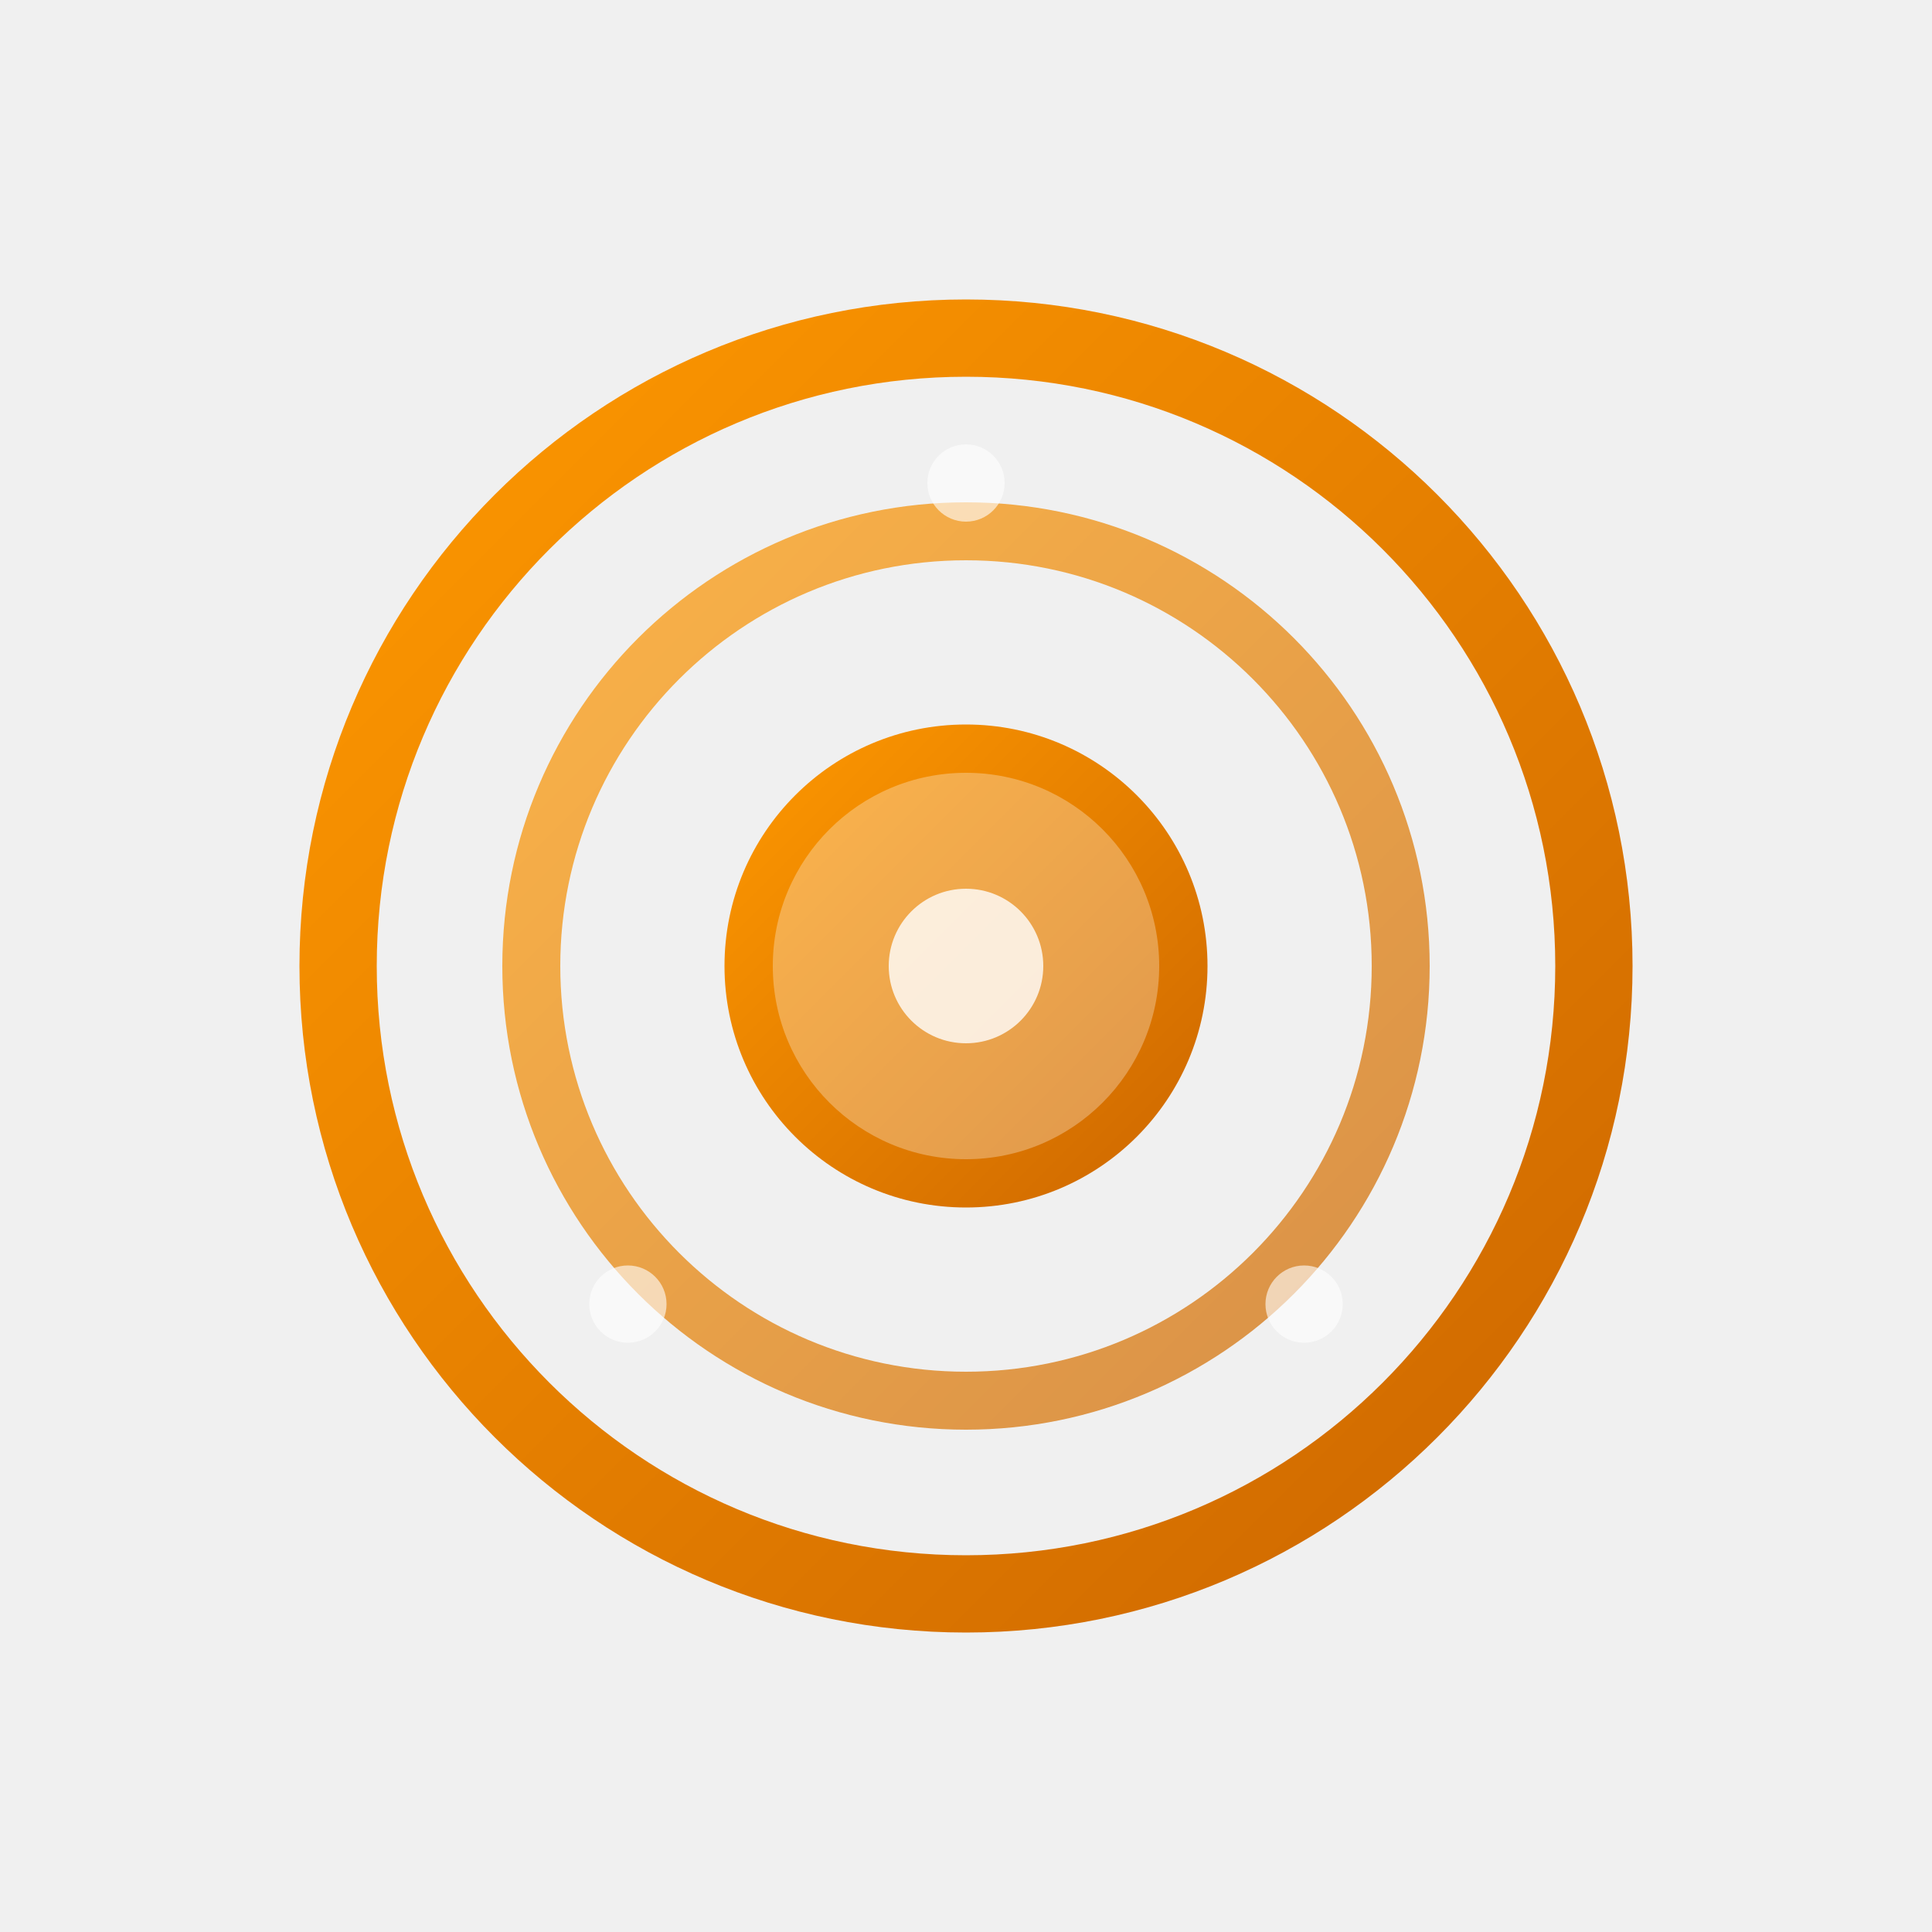
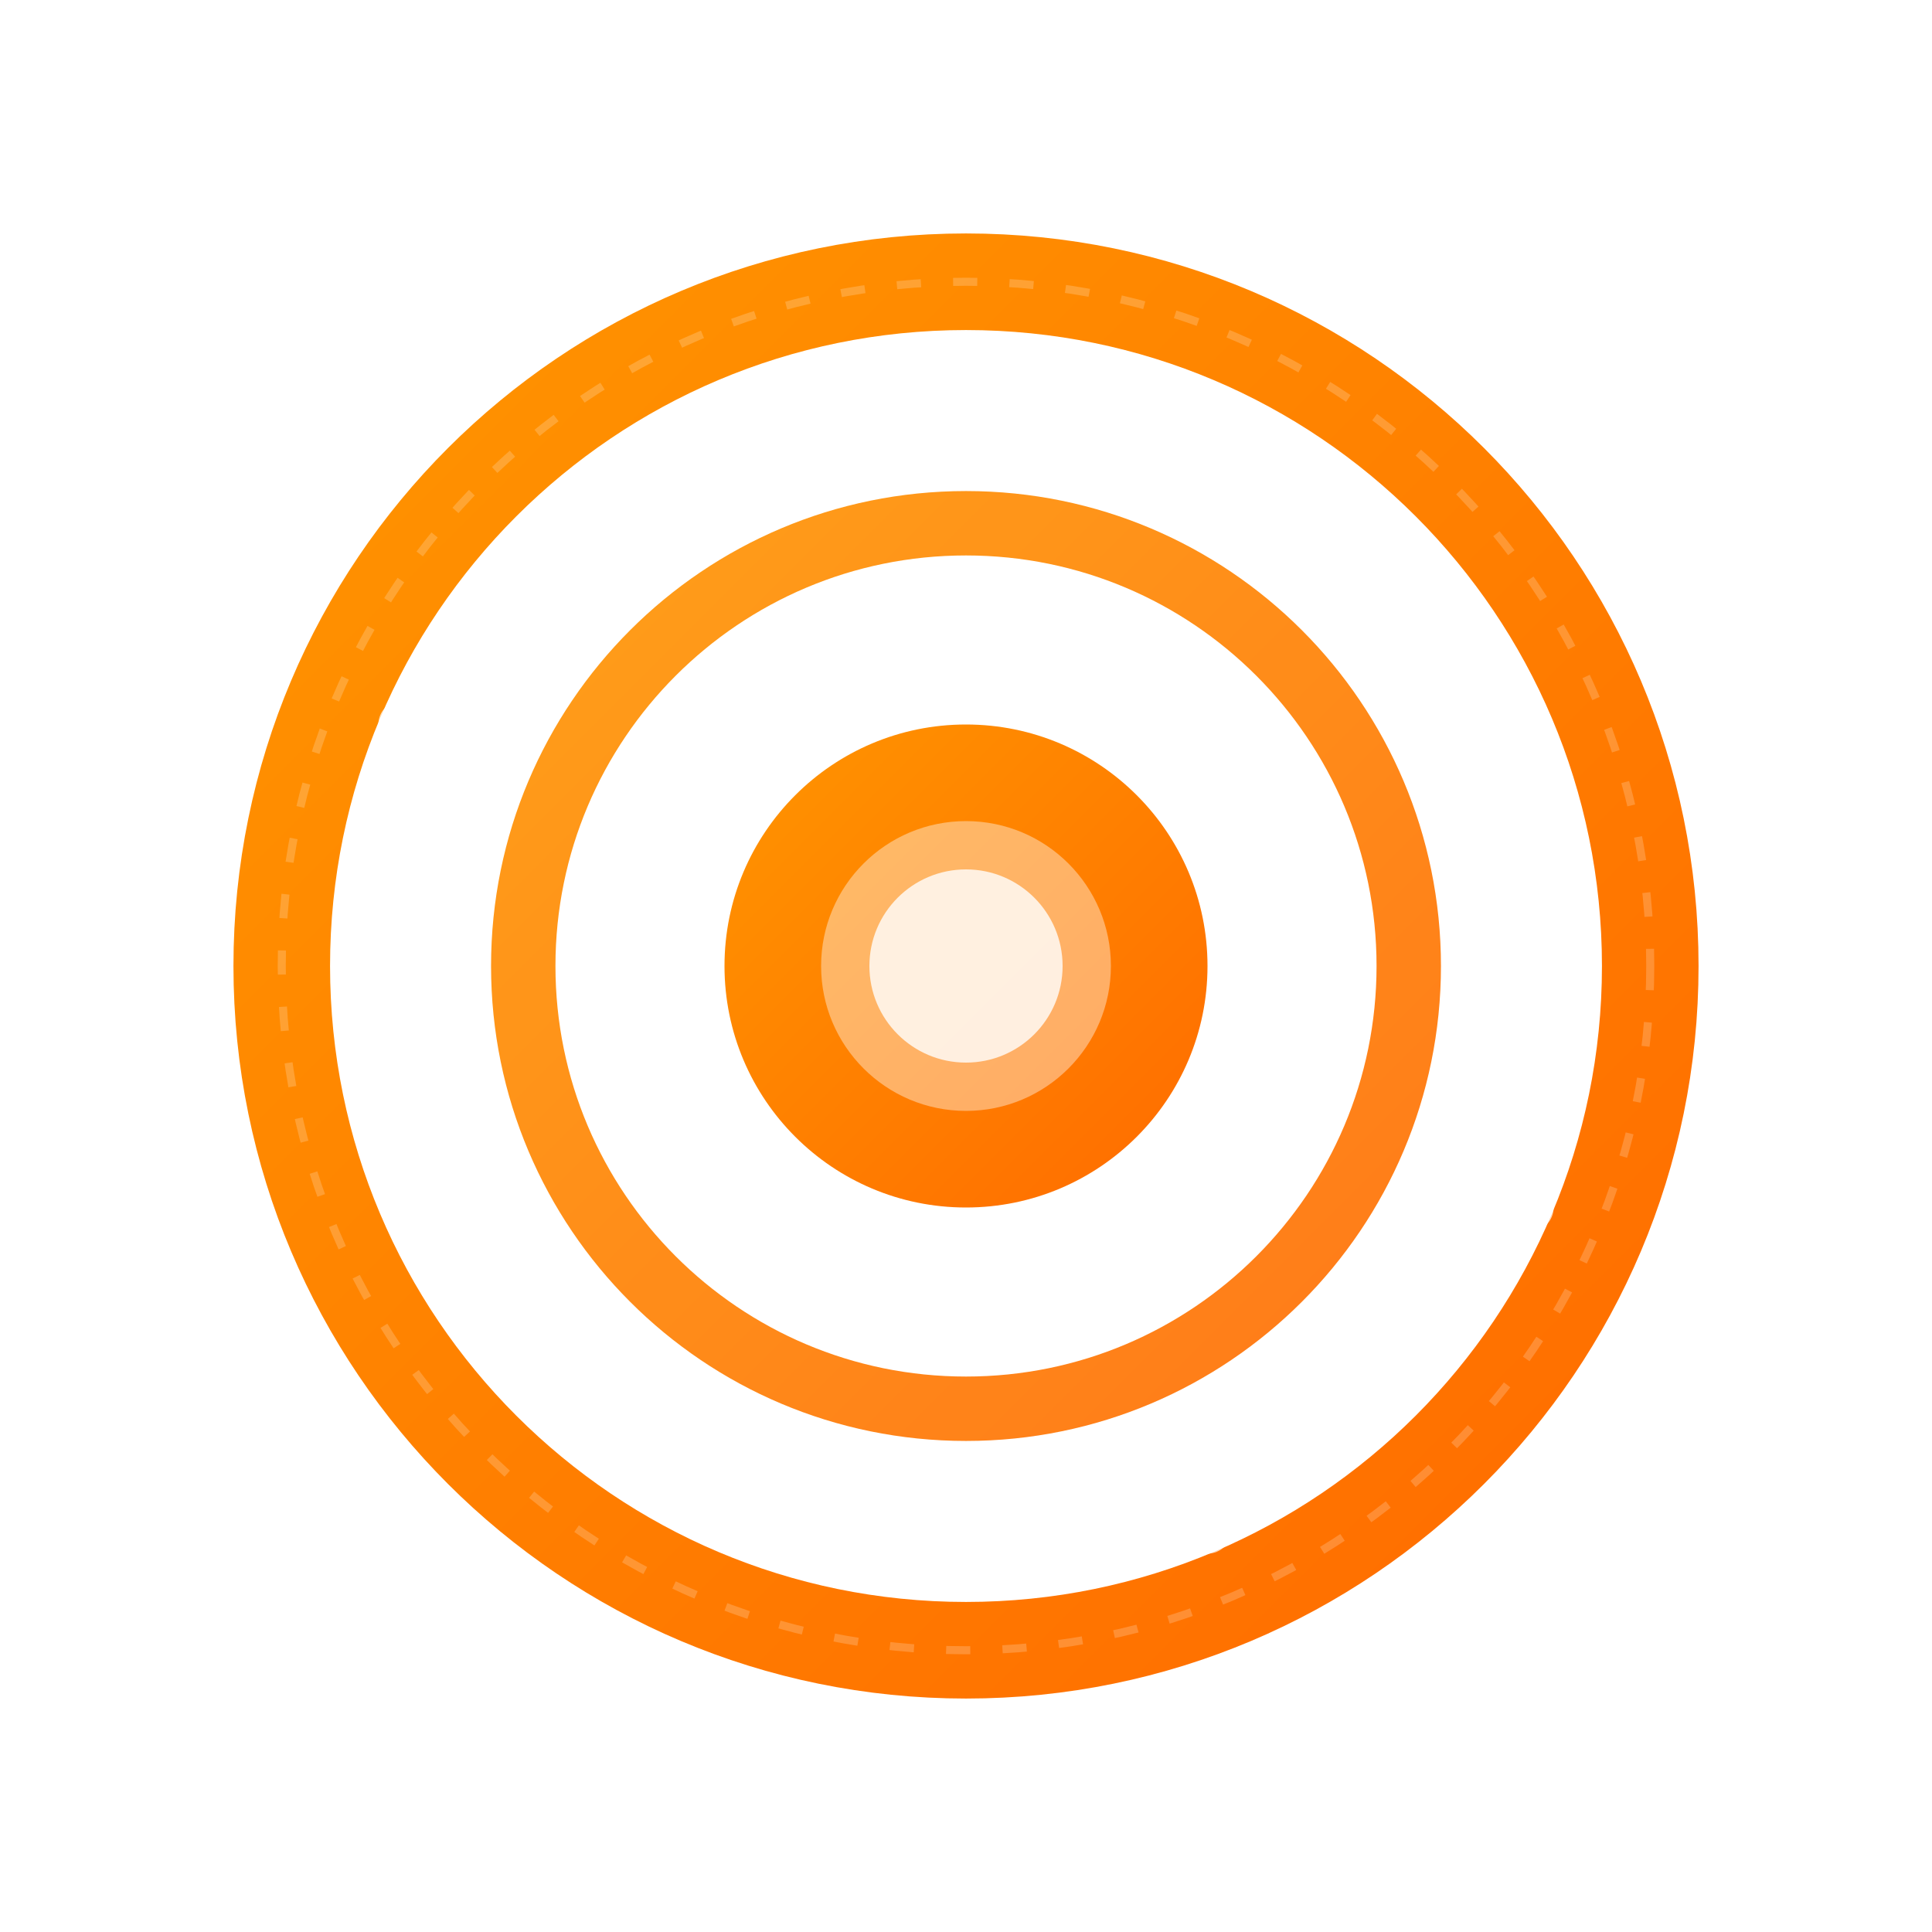
- <svg xmlns="http://www.w3.org/2000/svg" viewBox="0 0 200 200">
+ <svg xmlns="http://www.w3.org/2000/svg" viewBox="0 0 240 240">
+   <rect width="240" height="240" fill="white" />
  <defs>
-     <linearGradient id="ouraGrad" x1="0%" y1="0%" x2="100%" y2="100%">
-       <stop offset="0%" style="stop-color:#FF9900;stop-opacity:1" />
-       <stop offset="100%" style="stop-color:#CC6600;stop-opacity:1" />
+     <linearGradient id="ouraGradient" x1="0%" y1="0%" x2="100%" y2="100%">
+       <stop offset="0%" style="stop-color:#FF9500;stop-opacity:1" />
+       <stop offset="100%" style="stop-color:#FF6B00;stop-opacity:1" />
    </linearGradient>
  </defs>
-   <circle cx="100" cy="100" r="65" fill="none" stroke="url(#ouraGrad)" stroke-width="8" />
-   <circle cx="100" cy="100" r="45" fill="none" stroke="url(#ouraGrad)" stroke-width="6" opacity="0.7" />
-   <circle cx="100" cy="100" r="25" fill="url(#ouraGrad)" />
-   <circle cx="100" cy="100" r="20" fill="#FFFFFF" opacity="0.3" />
-   <circle cx="100" cy="100" r="8" fill="#FFFFFF" opacity="0.8" />
-   <circle cx="100" cy="50" r="4" fill="#FFFFFF" opacity="0.6" />
-   <circle cx="135" cy="135" r="4" fill="#FFFFFF" opacity="0.6" />
-   <circle cx="65" cy="135" r="4" fill="#FFFFFF" opacity="0.6" />
+   <circle cx="120" cy="120" r="85" fill="none" stroke="url(#ouraGradient)" stroke-width="12" />
+   <circle cx="120" cy="120" r="55" fill="none" stroke="url(#ouraGradient)" stroke-width="8" opacity="0.9" />
+   <circle cx="120" cy="120" r="30" fill="url(#ouraGradient)" />
+   <circle cx="120" cy="120" r="18" fill="#FFFFFF" opacity="0.4" />
+   <circle cx="120" cy="120" r="12" fill="#FFFFFF" opacity="0.8" />
+   <g fill="#FFFFFF" opacity="0.7">
+     <circle cx="120" cy="50" r="3" />
+     <circle cx="180" cy="80" r="3" />
+     <circle cx="190" cy="150" r="3" />
+     <circle cx="150" cy="190" r="3" />
+     <circle cx="60" cy="160" r="3" />
+     <circle cx="50" cy="90" r="3" />
+   </g>
+   <circle cx="120" cy="120" r="85" fill="none" stroke="#FFFFFF" stroke-width="1" opacity="0.2" stroke-dasharray="3,4" />
</svg>
